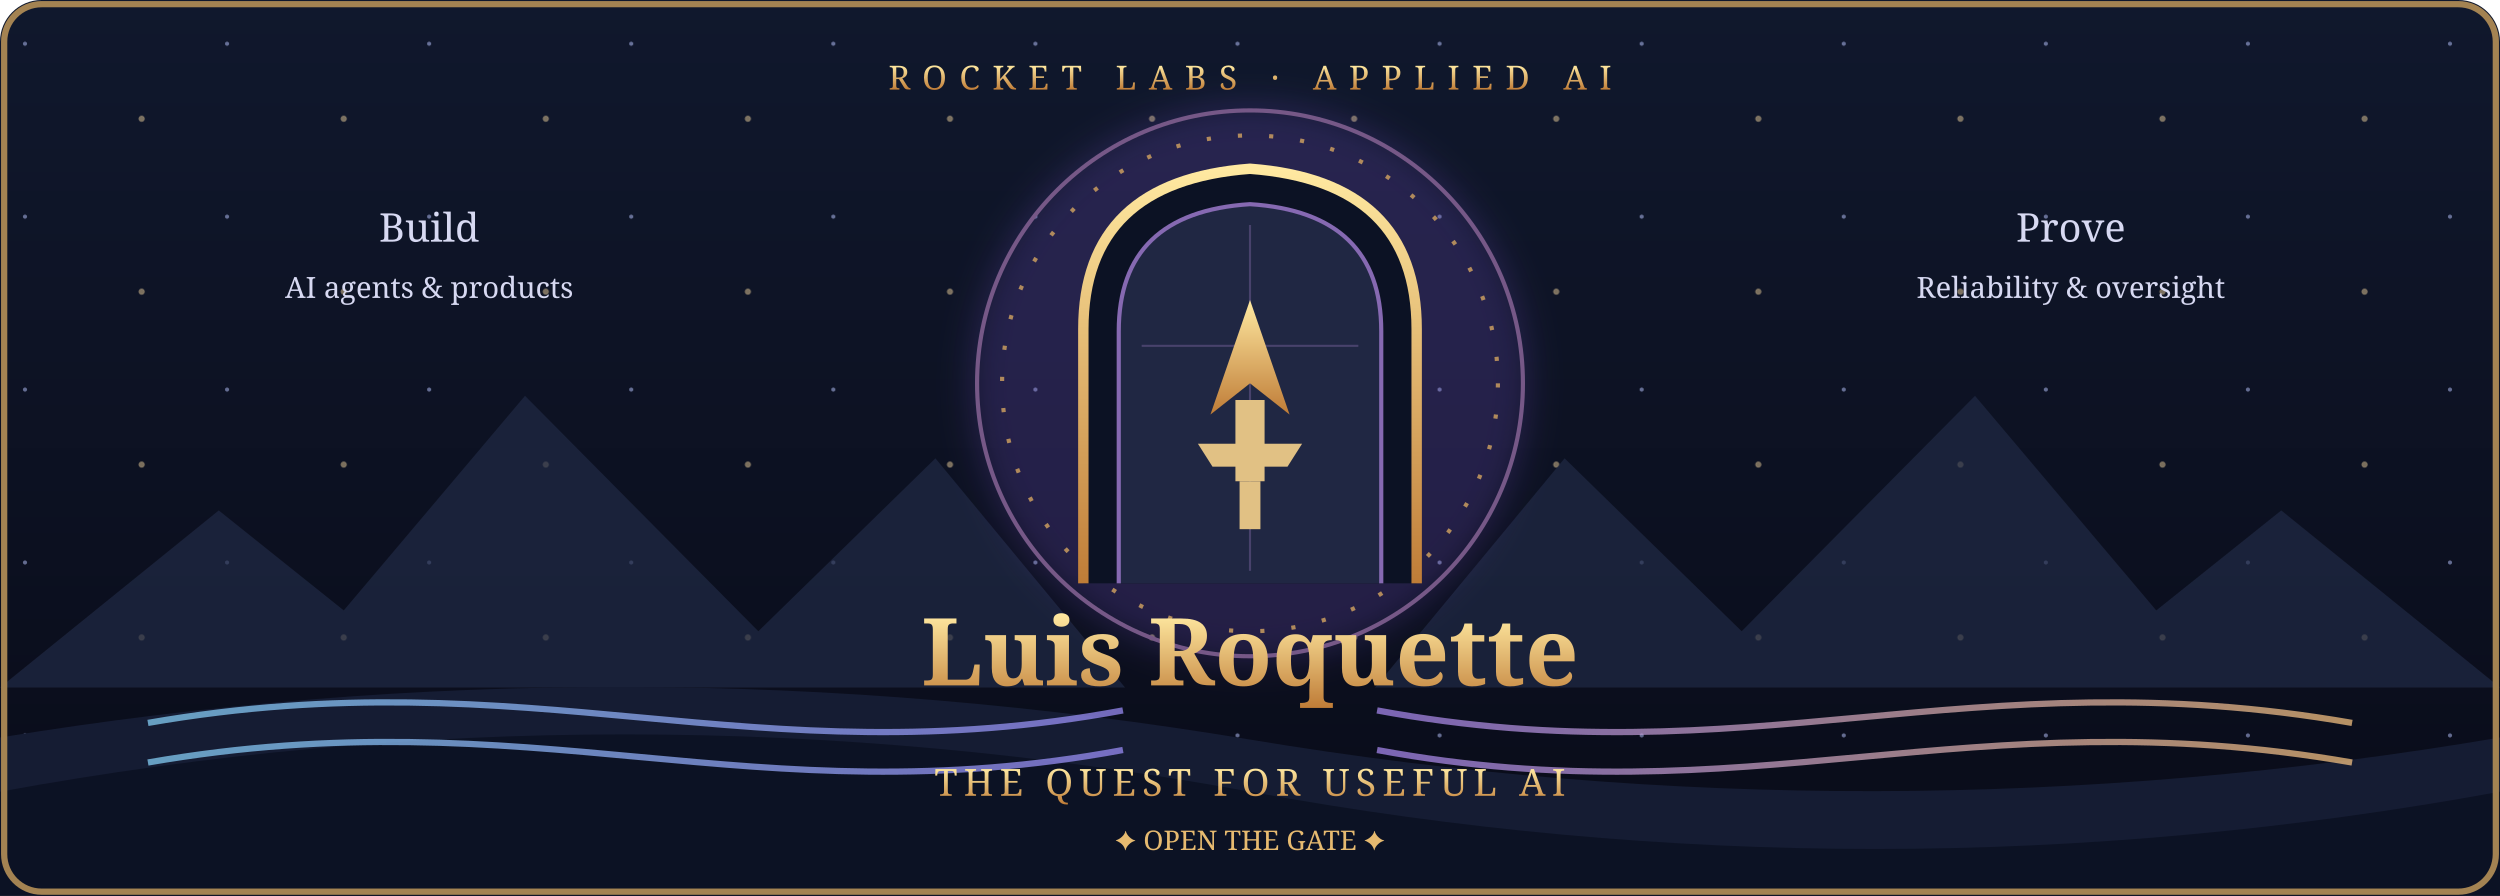
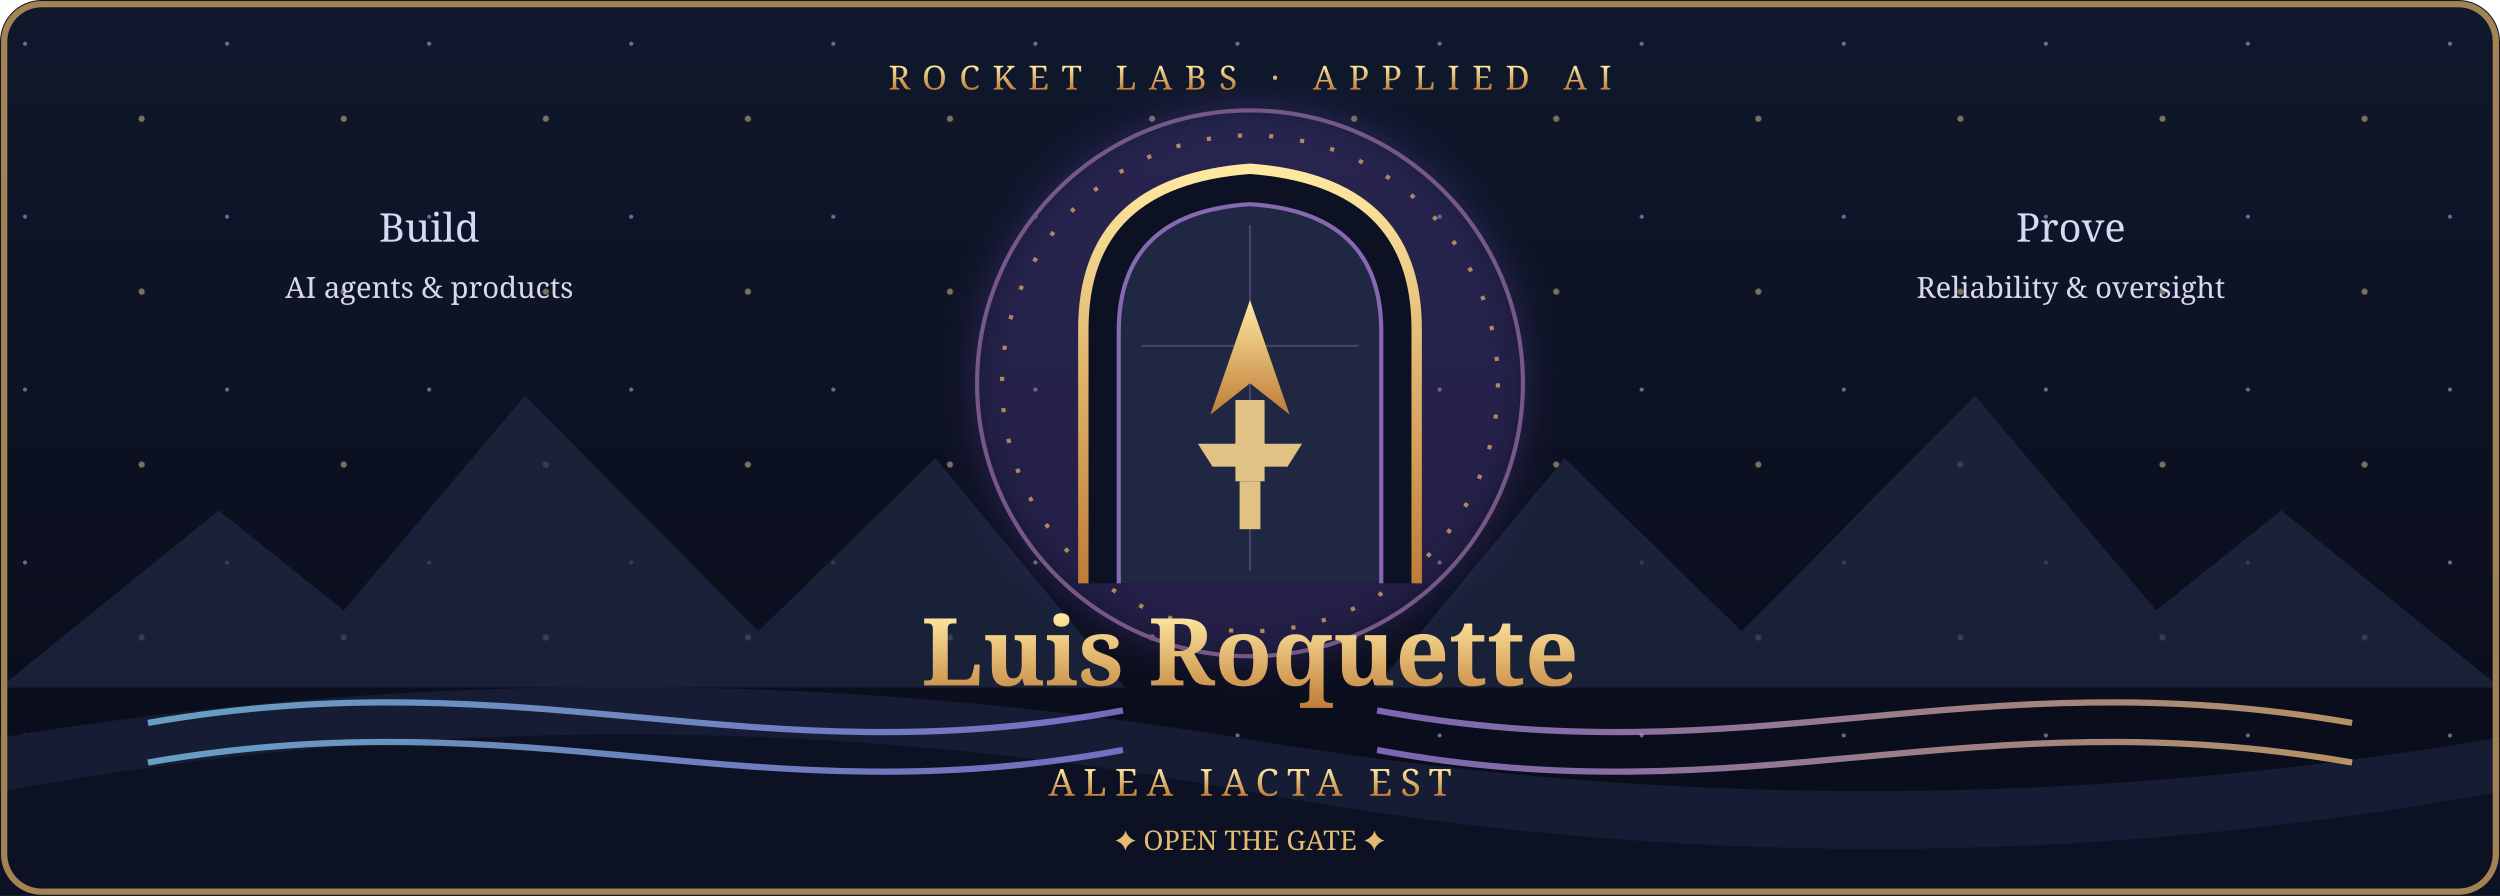
<svg xmlns="http://www.w3.org/2000/svg" width="1200" height="430" viewBox="0 0 1200 430" role="img" aria-labelledby="title desc">
  <defs>
    <linearGradient id="night" x2="0" y2="1">
      <stop stop-color="#10182d" />
      <stop offset="1" stop-color="#090b18" />
    </linearGradient>
    <linearGradient id="gold" x2="0" y2="1">
      <stop stop-color="#ffe9a1" />
      <stop offset="1" stop-color="#bf7c37" />
    </linearGradient>
    <linearGradient id="path">
      <stop stop-color="#8ad7ff" />
      <stop offset=".52" stop-color="#a485ff" />
      <stop offset="1" stop-color="#ffc985" />
    </linearGradient>
    <filter id="glow">
      <feGaussianBlur stdDeviation="8" />
    </filter>
    <pattern id="stars" width="97" height="83" patternUnits="userSpaceOnUse">
      <circle cx="12" cy="21" r="1" fill="#b9c6ff" opacity=".5" />
      <circle cx="68" cy="57" r="1.5" fill="#ffe0a5" opacity=".45" />
    </pattern>
  </defs>
  <rect width="1200" height="430" rx="20" fill="url(#night)" />
  <rect width="1200" height="430" rx="20" fill="url(#stars)" />
  <path d="M0 330 105 245 165 293 252 190 364 303 449 220 540 330ZM1200 330 1095 245 1035 293 948 190 836 303 751 220 660 330Z" fill="#202944" opacity=".7" />
  <path d="M0 354Q300 305 600 355T1200 354V430H0Z" fill="#151c33" />
  <path d="M0 380Q300 325 600 380T1200 380V430H0Z" fill="#0c1224" />
  <circle cx="600" cy="184" r="134" fill="#7a55d2" opacity=".22" filter="url(#glow)" />
  <circle cx="600" cy="184" r="131" fill="none" stroke="#765887" stroke-width="2" />
  <circle cx="600" cy="184" r="119" fill="none" stroke="#d3a460" stroke-width="2" stroke-dasharray="2 13" opacity=".8" />
  <path d="M520 280V158Q520 87 600 81Q680 87 680 158V280" fill="#0c1224" stroke="url(#gold)" stroke-width="5" />
  <path d="M537 280V159Q537 102 600 98Q663 102 663 159V280" fill="#202743" stroke="#8669b2" stroke-width="2" />
  <path d="M600 108V274M548 166H652" stroke="#9c7cc3" opacity=".32" />
  <path d="M581 199 600 144 619 199 600 184Z" fill="url(#gold)" />
  <path d="M593 192H607V231H593Z" fill="#e1c184" />
  <path d="M575 213H625L618 224H582Z" fill="#e1c184" />
  <path d="M595 231H605V254H595Z" fill="#e1c184" />
  <path d="M71 347C255 315 361 374 539 341M71 366C255 334 361 393 539 360M661 341C839 374 945 315 1129 347M661 360C839 393 945 334 1129 366" fill="none" stroke="url(#path)" stroke-width="3" opacity=".7" />
  <g fill="url(#gold)" font-family="Georgia,serif" text-anchor="middle">
    <text x="600" y="43" font-size="16" letter-spacing="6">ROCKET LABS  ·  APPLIED AI</text>
    <text x="600" y="329" font-size="45" font-weight="bold">Luis Roquette</text>
-     <text x="600" y="382" font-size="18" letter-spacing="3">THE QUEST FOR USEFUL AI</text>
+     <text x="600" y="382" font-size="18" letter-spacing="4">ALEA IACTA EST</text>
  </g>
  <g fill="#d7d9f2" font-family="Georgia,serif" font-size="19" text-anchor="middle">
    <text x="206" y="116">Build</text>
    <text x="206" y="143" font-size="14">AI agents &amp; products</text>
    <text x="994" y="116">Prove</text>
    <text x="994" y="143" font-size="14">Reliability &amp; oversight</text>
    <text x="600" y="408" font-size="13" fill="#e6ba70">✦  OPEN THE GATE  ✦</text>
  </g>
  <rect x="2" y="2" width="1196" height="426" rx="18" fill="none" stroke="#a48352" stroke-width="3" />
</svg>
